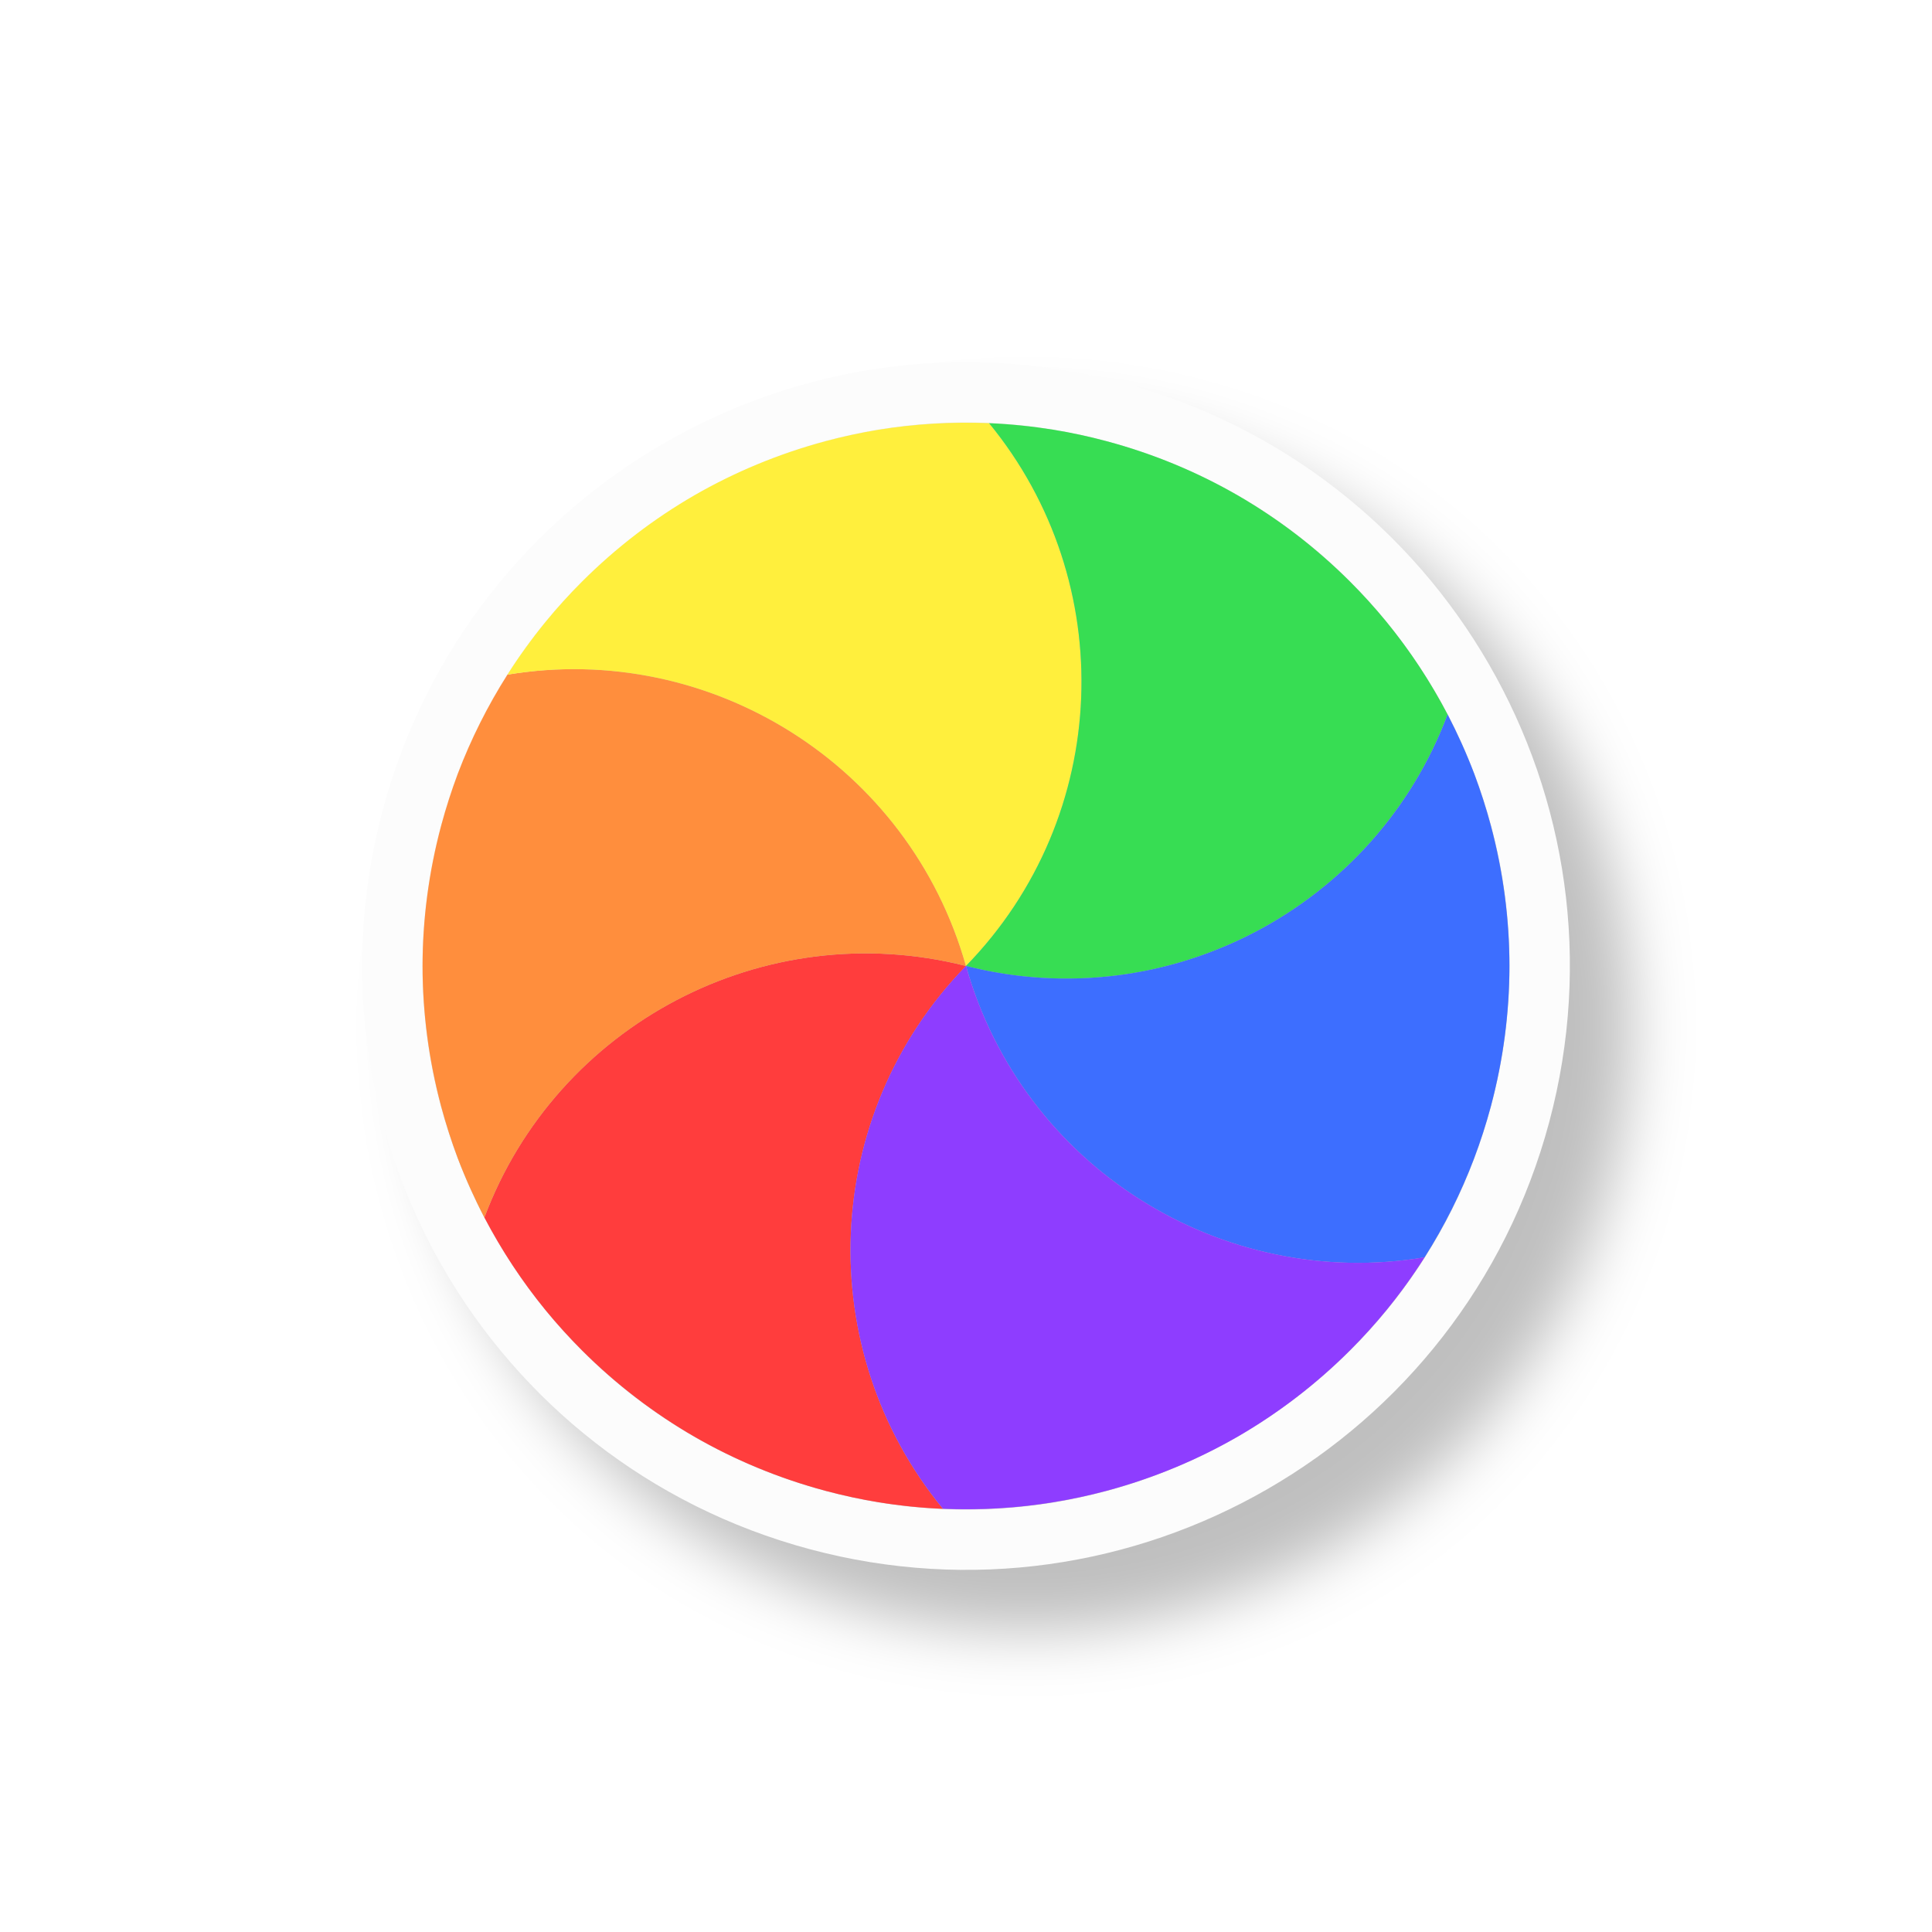
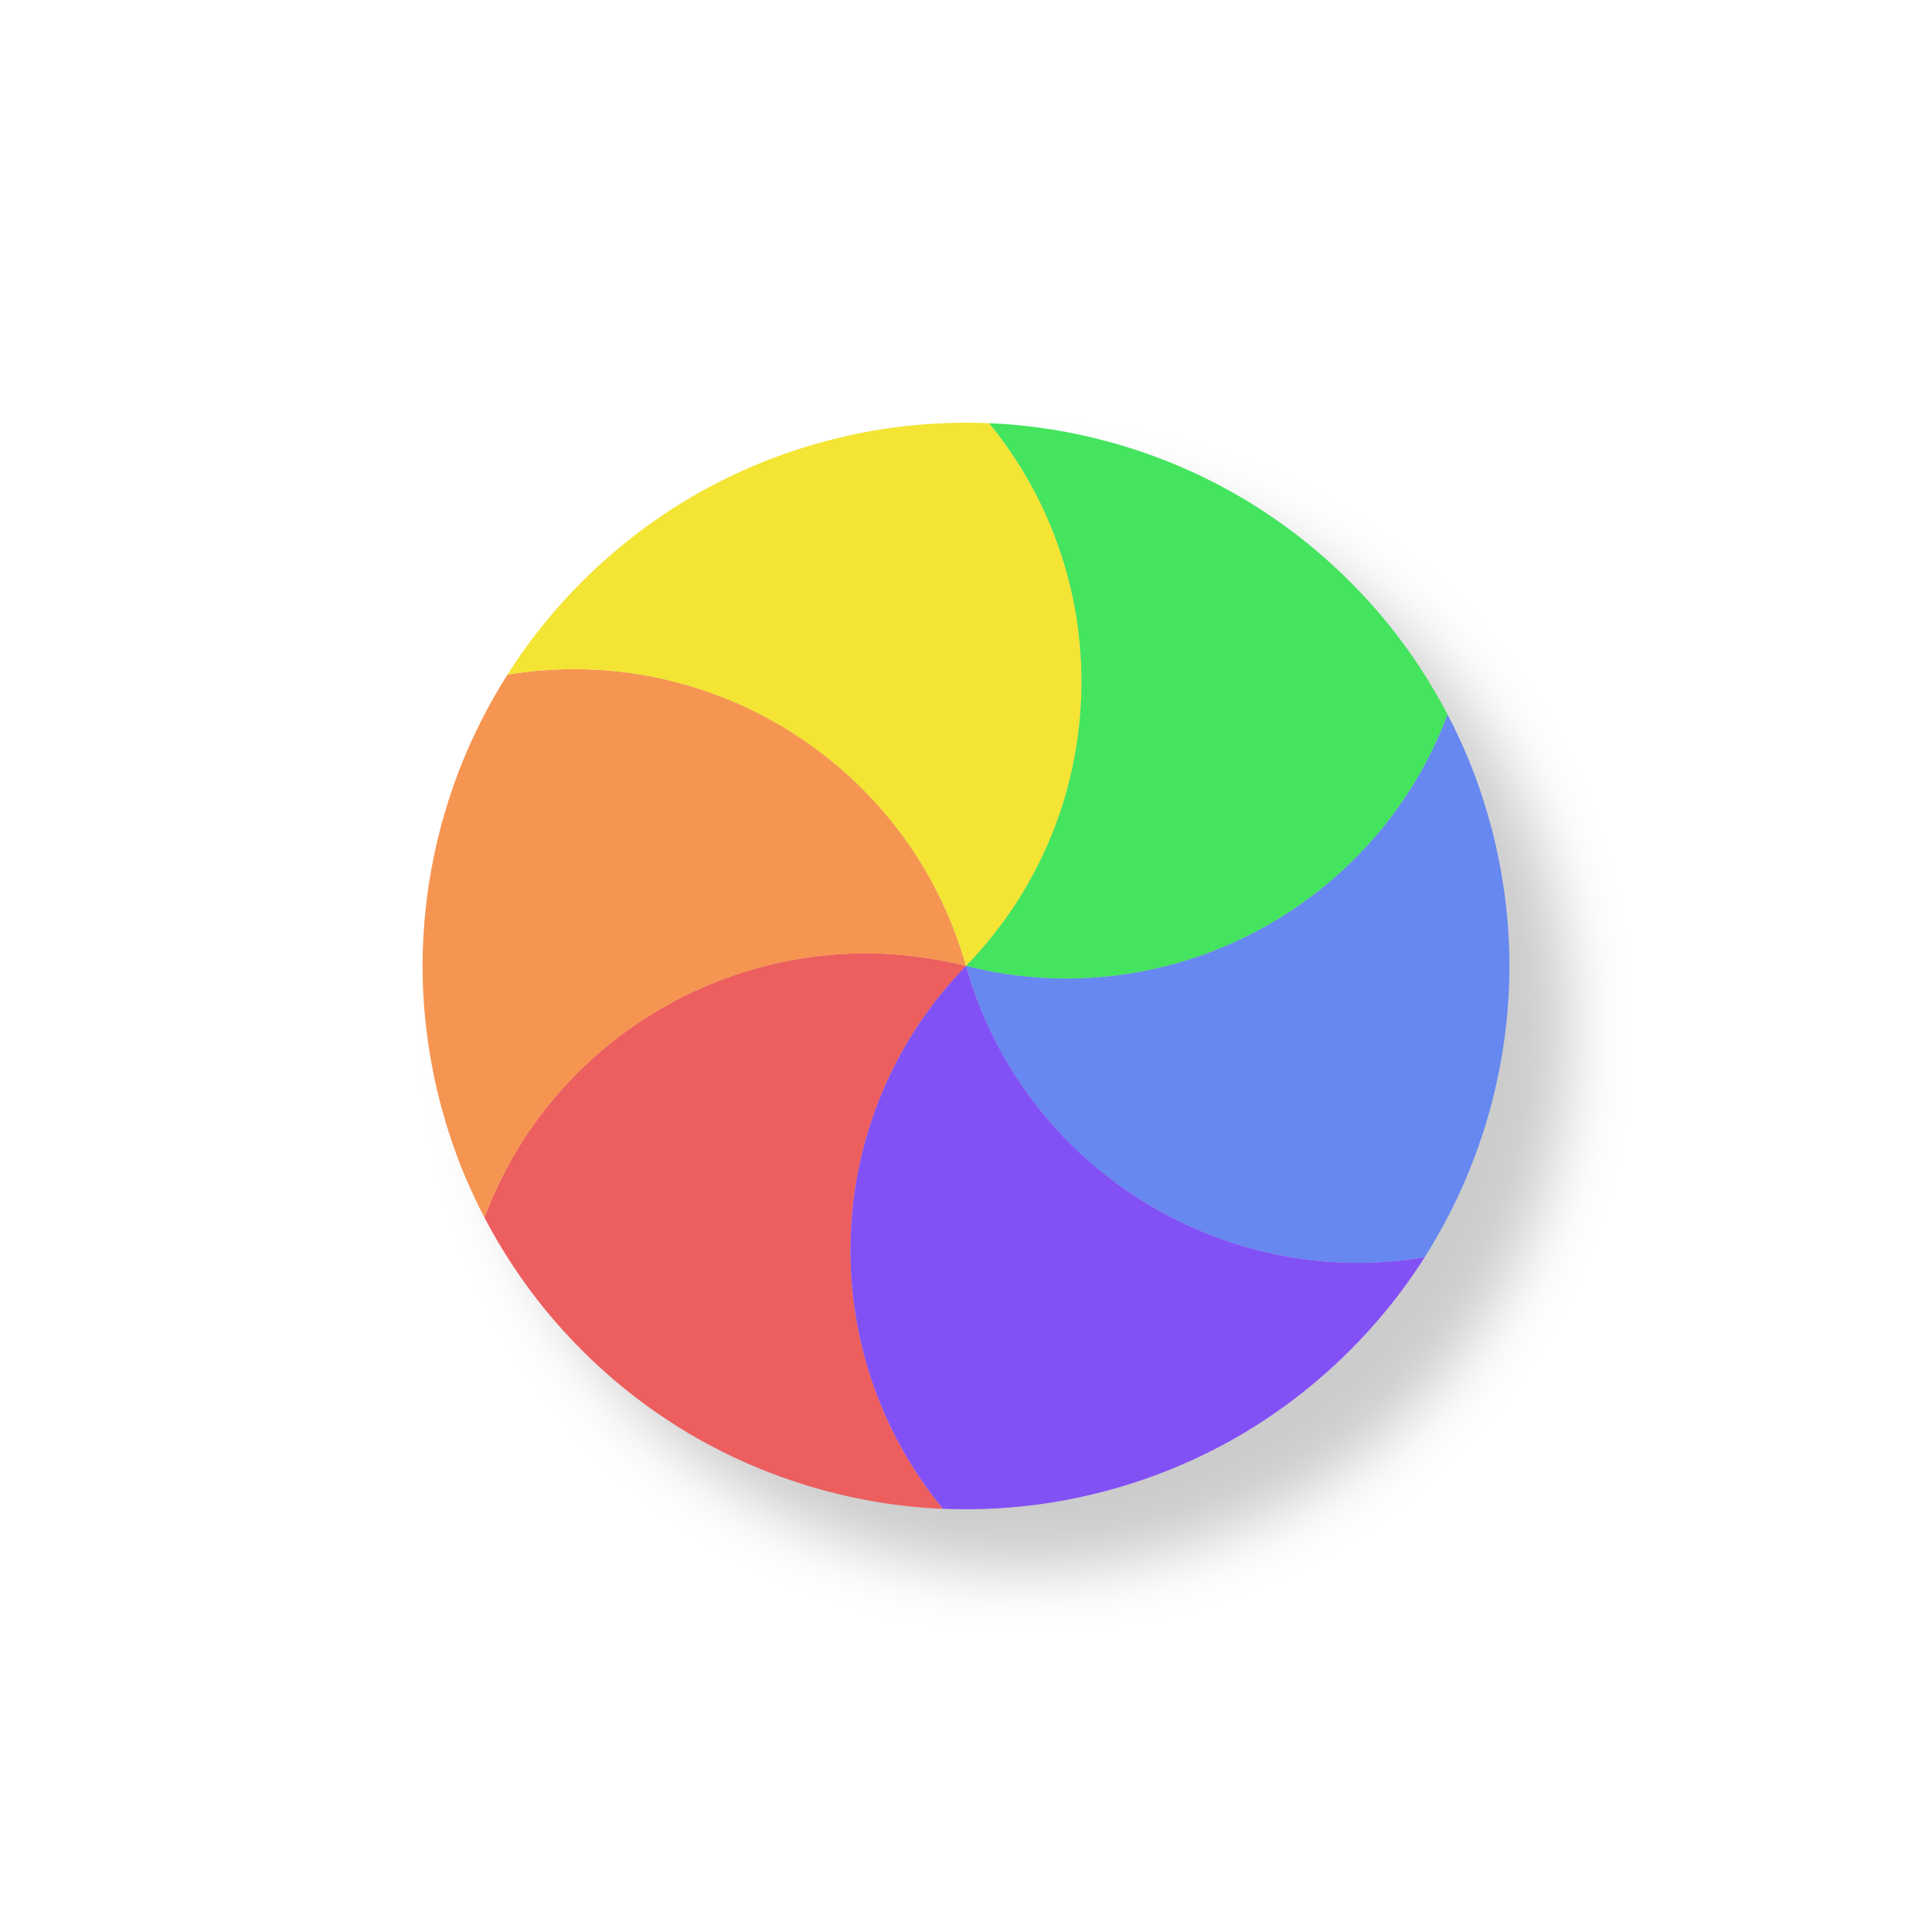
<svg xmlns="http://www.w3.org/2000/svg" width="32" height="32" viewBox="0 0 32 32" fill="none">
-   <g filter="url(#filter0_d_173_2383)">
-     <circle cx="16" cy="16" r="9.5" transform="rotate(-165 16 16)" stroke="#FCFCFC" stroke-linejoin="round" />
-     <path d="M15.619 24.991C15.261 24.976 14.905 24.939 14.551 24.882C14.258 24.834 13.964 24.77 13.671 24.692C12.893 24.483 12.166 24.179 11.5 23.795C10.834 23.41 10.207 22.933 9.637 22.363C9.423 22.148 9.221 21.926 9.033 21.696C8.645 21.221 8.307 20.707 8.023 20.165C9.218 16.977 12.643 15.147 16.001 16C13.584 18.481 13.457 22.362 15.619 24.991Z" fill="#FF3D3D" />
-     <path d="M8.023 20.165C7.858 19.848 7.711 19.521 7.583 19.186C7.479 18.908 7.387 18.622 7.308 18.329C7.1 17.551 7 16.769 6.999 16C7 15.231 7.1 14.449 7.308 13.671C7.387 13.378 7.479 13.092 7.583 12.814C7.801 12.241 8.077 11.691 8.405 11.174C11.763 10.616 15.06 12.666 16 16C12.643 15.148 9.219 16.978 8.023 20.165Z" fill="#FF8E3D" />
-     <path d="M8.404 11.175C8.596 10.873 8.806 10.582 9.033 10.304C9.221 10.074 9.422 9.852 9.637 9.637C10.207 9.067 10.834 8.59 11.499 8.205C12.166 7.821 12.893 7.517 13.671 7.308C13.964 7.23 14.257 7.166 14.55 7.118C15.156 7.02 15.77 6.984 16.382 7.009C18.544 9.638 18.417 13.519 15.999 16C15.059 12.667 11.762 10.616 8.404 11.175Z" fill="#FFEF3D" />
-     <path d="M16.381 7.009C16.738 7.024 17.095 7.061 17.449 7.118C17.742 7.166 18.036 7.229 18.329 7.308C19.107 7.516 19.834 7.821 20.5 8.205C21.166 8.59 21.793 9.067 22.363 9.637C22.577 9.851 22.779 10.074 22.967 10.304C23.355 10.779 23.693 11.293 23.977 11.835C22.782 15.022 19.357 16.853 15.999 16C18.416 13.519 18.544 9.638 16.381 7.009Z" fill="#37DD53" />
-     <path d="M23.977 11.834C24.142 12.152 24.289 12.479 24.417 12.814C24.521 13.092 24.613 13.378 24.692 13.671C24.9 14.449 25 15.23 25.001 16C25 16.769 24.9 17.551 24.692 18.329C24.613 18.622 24.521 18.907 24.416 19.185C24.199 19.759 23.923 20.309 23.595 20.826C20.237 21.384 16.94 19.333 16 15.999C19.357 16.852 22.782 15.021 23.977 11.834Z" fill="#3D6EFF" />
-     <path d="M23.596 20.825C23.404 21.127 23.194 21.418 22.967 21.696C22.779 21.926 22.578 22.148 22.363 22.363C21.794 22.932 21.166 23.41 20.501 23.795C19.834 24.179 19.107 24.483 18.329 24.692C18.036 24.77 17.743 24.833 17.45 24.881C16.844 24.98 16.23 25.016 15.618 24.99C13.456 22.362 13.583 18.48 16 15.999C16.941 19.333 20.238 21.384 23.596 20.825Z" fill="#8E3DFF" />
+   <g filter="url(#filter0_d_182_7433)">
+     <path d="M15.619 24.991C15.261 24.976 14.905 24.939 14.551 24.882C14.258 24.834 13.964 24.77 13.671 24.692C12.893 24.483 12.166 24.179 11.5 23.795C10.834 23.41 10.207 22.933 9.637 22.363C9.423 22.148 9.221 21.926 9.033 21.696C8.645 21.221 8.307 20.707 8.023 20.165C9.218 16.977 12.643 15.147 16.001 16C13.584 18.481 13.457 22.362 15.619 24.991Z" fill="#ED5E5E" />
+     <path d="M8.023 20.165C7.858 19.848 7.711 19.521 7.583 19.186C7.479 18.908 7.387 18.622 7.308 18.329C7.1 17.551 7 16.769 6.999 16C7 15.231 7.1 14.449 7.308 13.671C7.387 13.378 7.479 13.092 7.583 12.815C7.801 12.241 8.077 11.691 8.405 11.174C11.763 10.616 15.06 12.666 16 16.001C12.643 15.148 9.219 16.978 8.023 20.165Z" fill="#F69551" />
+     <path d="M8.404 11.175C8.596 10.873 8.806 10.582 9.033 10.304C9.221 10.074 9.422 9.852 9.637 9.637C10.207 9.067 10.834 8.59 11.499 8.205C12.166 7.821 12.893 7.516 13.671 7.308C13.964 7.229 14.257 7.166 14.55 7.118C15.156 7.02 15.77 6.984 16.382 7.009C18.544 9.638 18.417 13.519 15.999 16C15.059 12.667 11.762 10.616 8.404 11.175Z" fill="#F4E434" />
+     <path d="M16.381 7.009C16.738 7.024 17.095 7.061 17.449 7.118C17.742 7.166 18.036 7.229 18.329 7.308C19.107 7.516 19.834 7.821 20.5 8.205C21.166 8.59 21.793 9.067 22.363 9.637C22.577 9.851 22.779 10.074 22.967 10.304C23.355 10.779 23.693 11.293 23.977 11.835C22.782 15.022 19.357 16.853 15.999 16C18.416 13.519 18.544 9.638 16.381 7.009Z" fill="#44E45E" />
+     <path d="M23.977 11.834C24.142 12.152 24.289 12.479 24.417 12.814C24.521 13.092 24.613 13.378 24.692 13.671C24.9 14.449 25 15.23 25.001 16C25 16.769 24.9 17.551 24.692 18.329C24.613 18.622 24.521 18.907 24.416 19.185C24.199 19.759 23.923 20.309 23.595 20.826C20.237 21.384 16.94 19.333 16 15.999C19.357 16.852 22.782 15.021 23.977 11.834Z" fill="#6688F0" />
+     <path d="M23.596 20.825C23.404 21.127 23.194 21.418 22.967 21.696C22.779 21.926 22.578 22.148 22.363 22.363C21.794 22.932 21.166 23.41 20.501 23.795C19.834 24.179 19.107 24.483 18.329 24.692C18.036 24.77 17.743 24.833 17.45 24.881C16.844 24.98 16.23 25.016 15.618 24.99C13.456 22.362 13.583 18.48 16 15.999C16.941 19.333 20.238 21.384 23.596 20.825Z" fill="#8251F6" />
  </g>
  <defs>
-     <filter id="filter0_d_173_2383" x="0" y="0" width="34" height="34" filterUnits="userSpaceOnUse" color-interpolation-filters="sRGB">
+     <filter id="filter0_d_182_7433" x="0" y="0" width="34" height="34" filterUnits="userSpaceOnUse" color-interpolation-filters="sRGB">
      <feFlood flood-opacity="0" result="BackgroundImageFix" />
      <feColorMatrix in="SourceAlpha" type="matrix" values="0 0 0 0 0 0 0 0 0 0 0 0 0 0 0 0 0 0 127 0" result="hardAlpha" />
      <feOffset dx="1" dy="1" />
      <feGaussianBlur stdDeviation="0.5" />
-       <feColorMatrix type="matrix" values="0 0 0 0 0 0 0 0 0 0 0 0 0 0 0 0 0 0 0.25 0" />
-       <feBlend mode="normal" in2="BackgroundImageFix" result="effect1_dropShadow_173_2383" />
-       <feBlend mode="normal" in="SourceGraphic" in2="effect1_dropShadow_173_2383" result="shape" />
+       <feColorMatrix type="matrix" values="0 0 0 0 0 0 0 0 0 0 0 0 0 0 0 0 0 0 0.2 0" />
+       <feBlend mode="normal" in2="BackgroundImageFix" result="effect1_dropShadow_182_7433" />
+       <feBlend mode="normal" in="SourceGraphic" in2="effect1_dropShadow_182_7433" result="shape" />
    </filter>
  </defs>
</svg>
